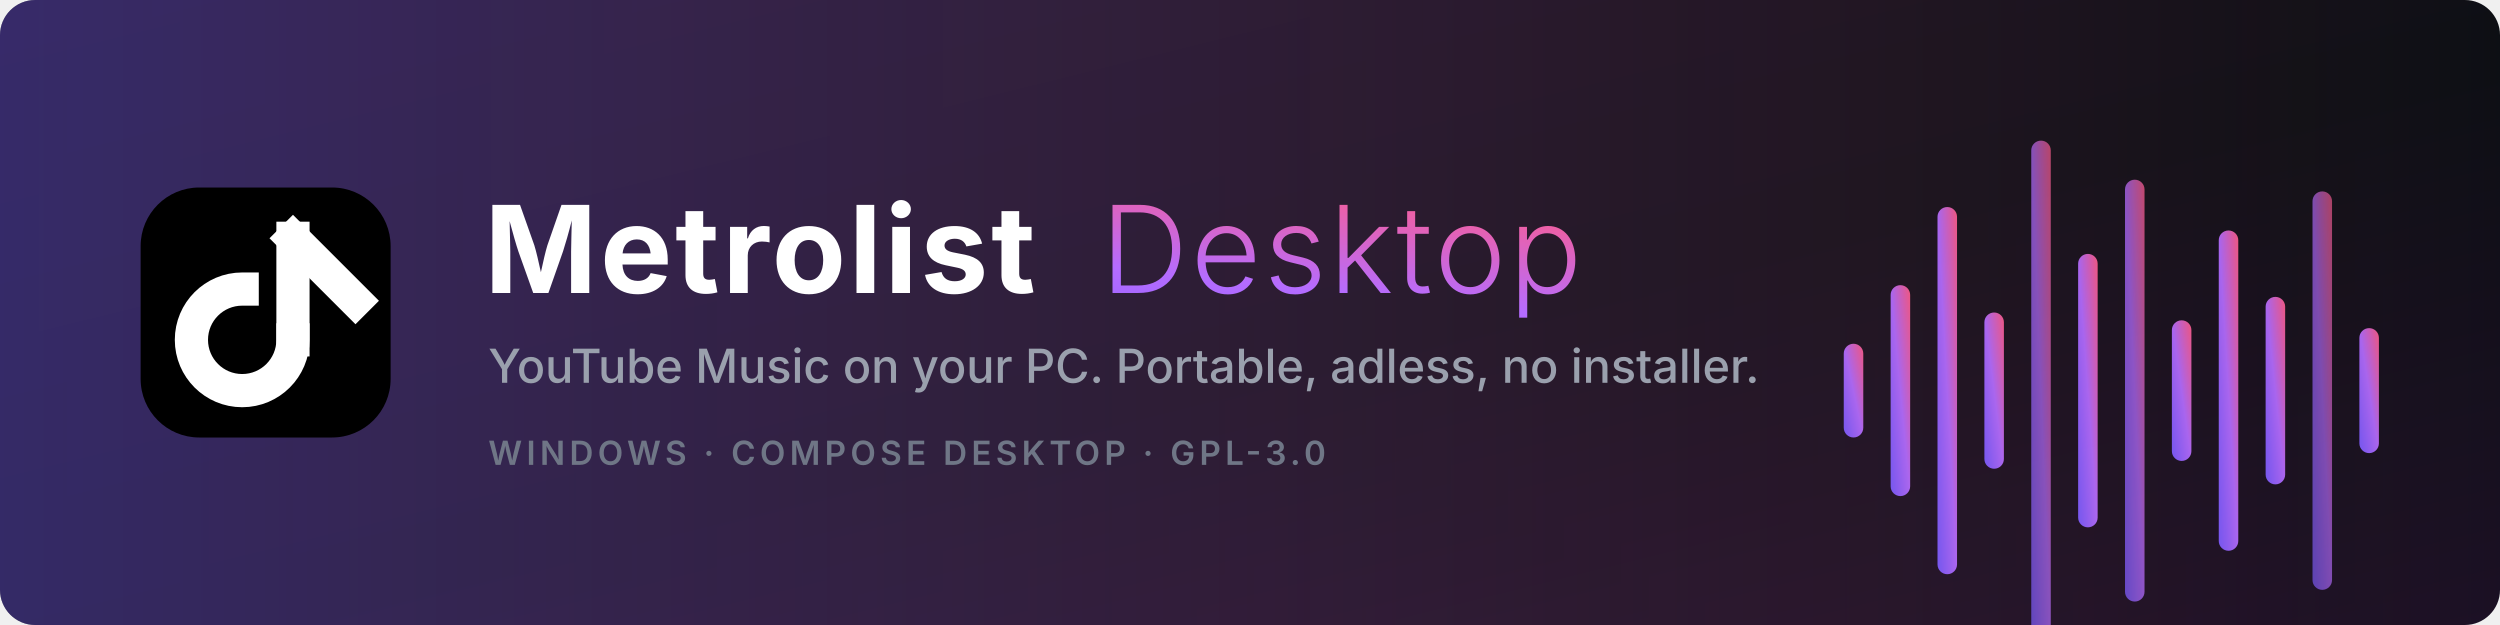
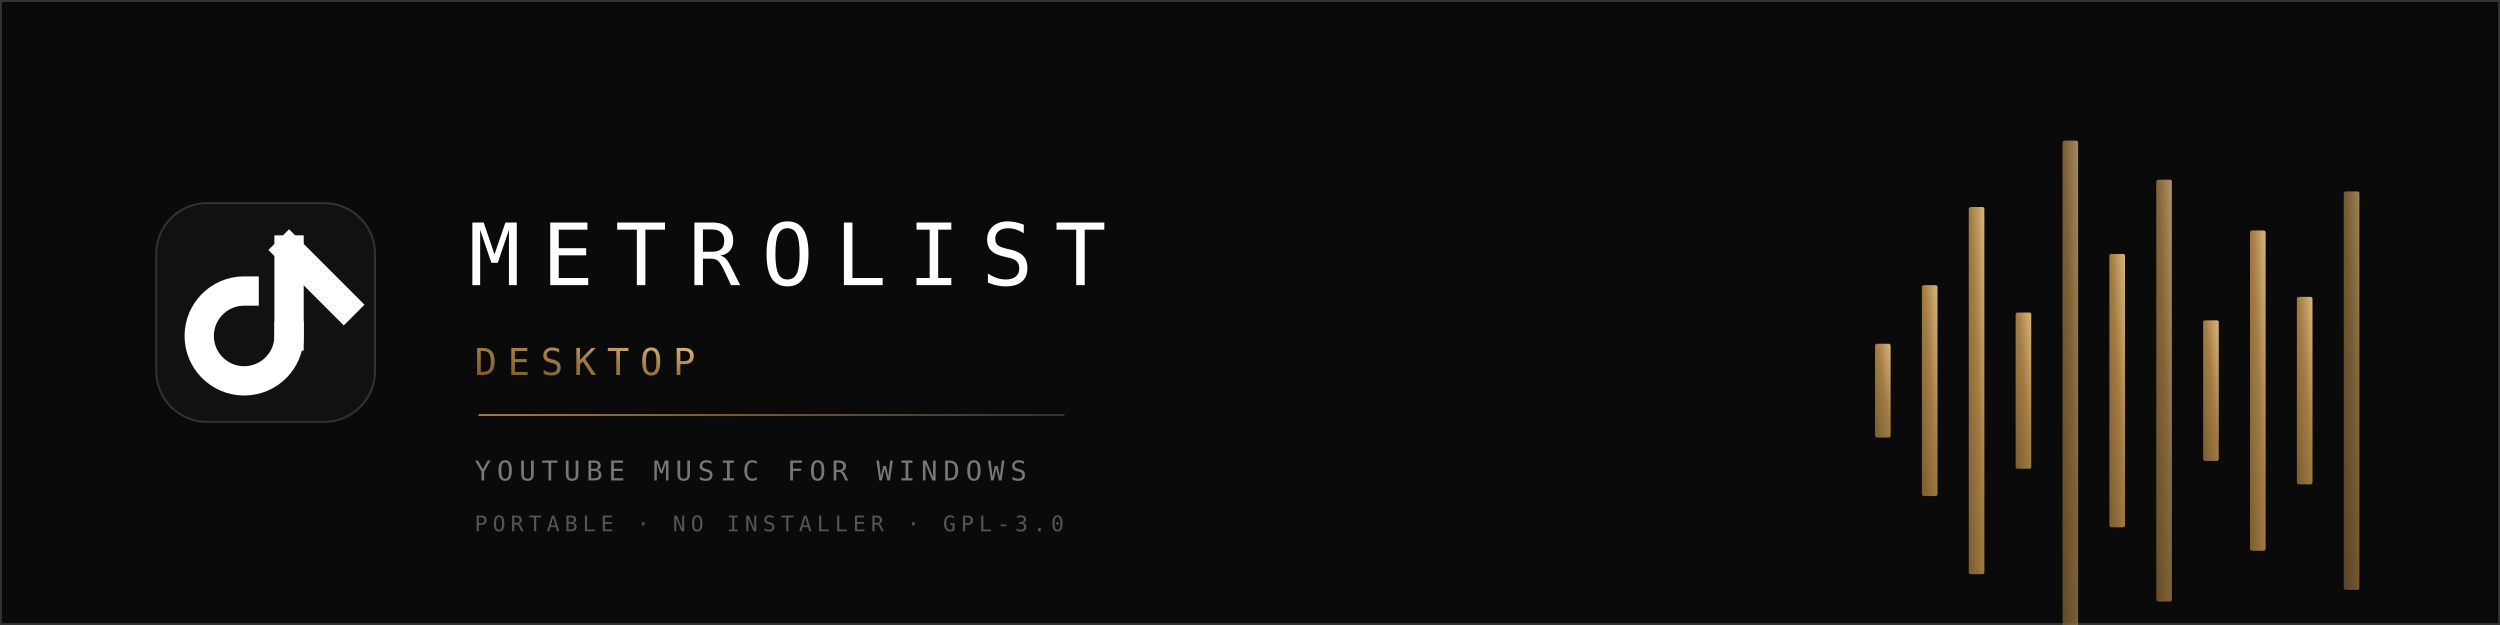
- <svg xmlns="http://www.w3.org/2000/svg" viewBox="0 0 1280 320" width="1280" height="320" role="img" aria-label="Metrolist Desktop: YouTube Music on your PC">
+ <svg xmlns="http://www.w3.org/2000/svg" viewBox="0 0 1280 320" width="1280" height="320" role="img" aria-label="Metrolist Desktop: YouTube Music for Windows">
  <defs>
-     <linearGradient id="bg" x1="0" y1="0" x2="1" y2="1">
-       <stop offset="0%" stop-color="#12101a" />
-       <stop offset="55%" stop-color="#0d0f14" />
-       <stop offset="100%" stop-color="#1b1024" />
+     <linearGradient id="accent" x1="0" y1="1" x2="1" y2="0">
+       <stop offset="0%" stop-color="#7a5c31" />
+       <stop offset="55%" stop-color="#A37C43" />
+       <stop offset="100%" stop-color="#d8b57c" />
    </linearGradient>
-     <linearGradient id="accent" x1="0" y1="1" x2="1" y2="0">
-       <stop offset="0%" stop-color="#7c5cff" />
-       <stop offset="50%" stop-color="#b56cff" />
-       <stop offset="100%" stop-color="#ff5c8a" />
-     </linearGradient>
-     <linearGradient id="fade" x1="0" y1="0" x2="1" y2="0">
-       <stop offset="0%" stop-color="#7c5cff" stop-opacity="0.35" />
-       <stop offset="100%" stop-color="#ff5c8a" stop-opacity="0" />
+     <linearGradient id="rule" x1="0" y1="0" x2="1" y2="0">
+       <stop offset="0%" stop-color="#A37C43" />
+       <stop offset="100%" stop-color="#333333" />
    </linearGradient>
  </defs>
-   <rect width="1280" height="320" rx="18" fill="url(#bg)" />
-   <rect width="1280" height="320" rx="18" fill="url(#fade)" />
-   <g transform="translate(72 96)">
-     <rect width="128" height="128" rx="30" fill="#000" />
-     <g fill="none" stroke="#fff" stroke-width="17" stroke-linecap="square">
-       <path d="M78 26 L78 78" />
-       <path d="M78 26 L110 58" />
-       <path d="M78 78 A26 26 0 0 1 52 104 A26 26 0 0 1 26 78 A26 26 0 0 1 52 52" />
+   <rect width="1280" height="320" fill="#0a0a0a" />
+   <rect x="0.5" y="0.5" width="1279" height="319" fill="none" stroke="#333333" />
+   <g transform="translate(80 104)">
+     <rect width="112" height="112" rx="26" fill="#111111" stroke="#333333" />
+     <g fill="none" stroke="#ffffff" stroke-width="15" stroke-linecap="square">
+       <path d="M68 24 L68 68" />
+       <path d="M68 24 L96 52" />
+       <path d="M68 68 A23 23 0 0 1 45 91 A23 23 0 0 1 22 68 A23 23 0 0 1 45 45" />
    </g>
  </g>
-   <g font-family="Segoe UI, Inter, Helvetica Neue, Arial, sans-serif">
-     <text x="248" y="150" font-size="62" letter-spacing="1.5">
-       <tspan font-weight="700" fill="#ffffff">Metrolist</tspan>
-       <tspan font-weight="300" fill="url(#accent)" dx="16">Desktop</tspan>
-     </text>
-     <text x="250" y="196" font-size="24" font-weight="500" fill="#9aa0ad">YouTube Music on your PC. Portable, adless, no installer.</text>
-     <text x="250" y="238" font-size="17" font-weight="600" fill="#6f7686" letter-spacing="2.2">WINDOWS · COMPOSE DESKTOP · GPL-3.0</text>
+   <g font-family="Space Mono, Cascadia Mono, Consolas, DejaVu Sans Mono, monospace">
+     <text x="240" y="146" font-size="44" letter-spacing="11" fill="#ffffff">METROLIST</text>
+     <text x="243" y="192" font-size="19" letter-spacing="5.5" fill="url(#accent)">DESKTOP</text>
+     <rect x="245" y="212" width="300" height="1" fill="url(#rule)" />
+     <text x="243" y="246" font-size="14" letter-spacing="3" fill="#777777">YOUTUBE MUSIC FOR WINDOWS</text>
+     <text x="243" y="272" font-size="11" letter-spacing="2.6" fill="#555555">PORTABLE · NO INSTALLER · GPL-3.0</text>
  </g>
-   <g fill="url(#accent)" opacity="0.92">
-     <rect x="944" y="176" width="10" height="48" rx="5" />
-     <rect x="968" y="146" width="10" height="108" rx="5" />
-     <rect x="992" y="106" width="10" height="188" rx="5" />
-     <rect x="1016" y="160" width="10" height="80" rx="5" />
-     <rect x="1040" y="72" width="10" height="256" rx="5" opacity="0.75" />
-     <rect x="1064" y="130" width="10" height="140" rx="5" />
-     <rect x="1088" y="92" width="10" height="216" rx="5" opacity="0.8" />
-     <rect x="1112" y="164" width="10" height="72" rx="5" />
-     <rect x="1136" y="118" width="10" height="164" rx="5" />
-     <rect x="1160" y="152" width="10" height="96" rx="5" />
-     <rect x="1184" y="98" width="10" height="204" rx="5" opacity="0.7" />
-     <rect x="1208" y="168" width="10" height="64" rx="5" />
+   <g fill="url(#accent)">
+     <rect x="960" y="176" width="8" height="48" rx="1" />
+     <rect x="984" y="146" width="8" height="108" rx="1" />
+     <rect x="1008" y="106" width="8" height="188" rx="1" />
+     <rect x="1032" y="160" width="8" height="80" rx="1" />
+     <rect x="1056" y="72" width="8" height="256" rx="1" opacity="0.75" />
+     <rect x="1080" y="130" width="8" height="140" rx="1" />
+     <rect x="1104" y="92" width="8" height="216" rx="1" opacity="0.8" />
+     <rect x="1128" y="164" width="8" height="72" rx="1" />
+     <rect x="1152" y="118" width="8" height="164" rx="1" />
+     <rect x="1176" y="152" width="8" height="96" rx="1" />
+     <rect x="1200" y="98" width="8" height="204" rx="1" opacity="0.7" />
  </g>
</svg>
